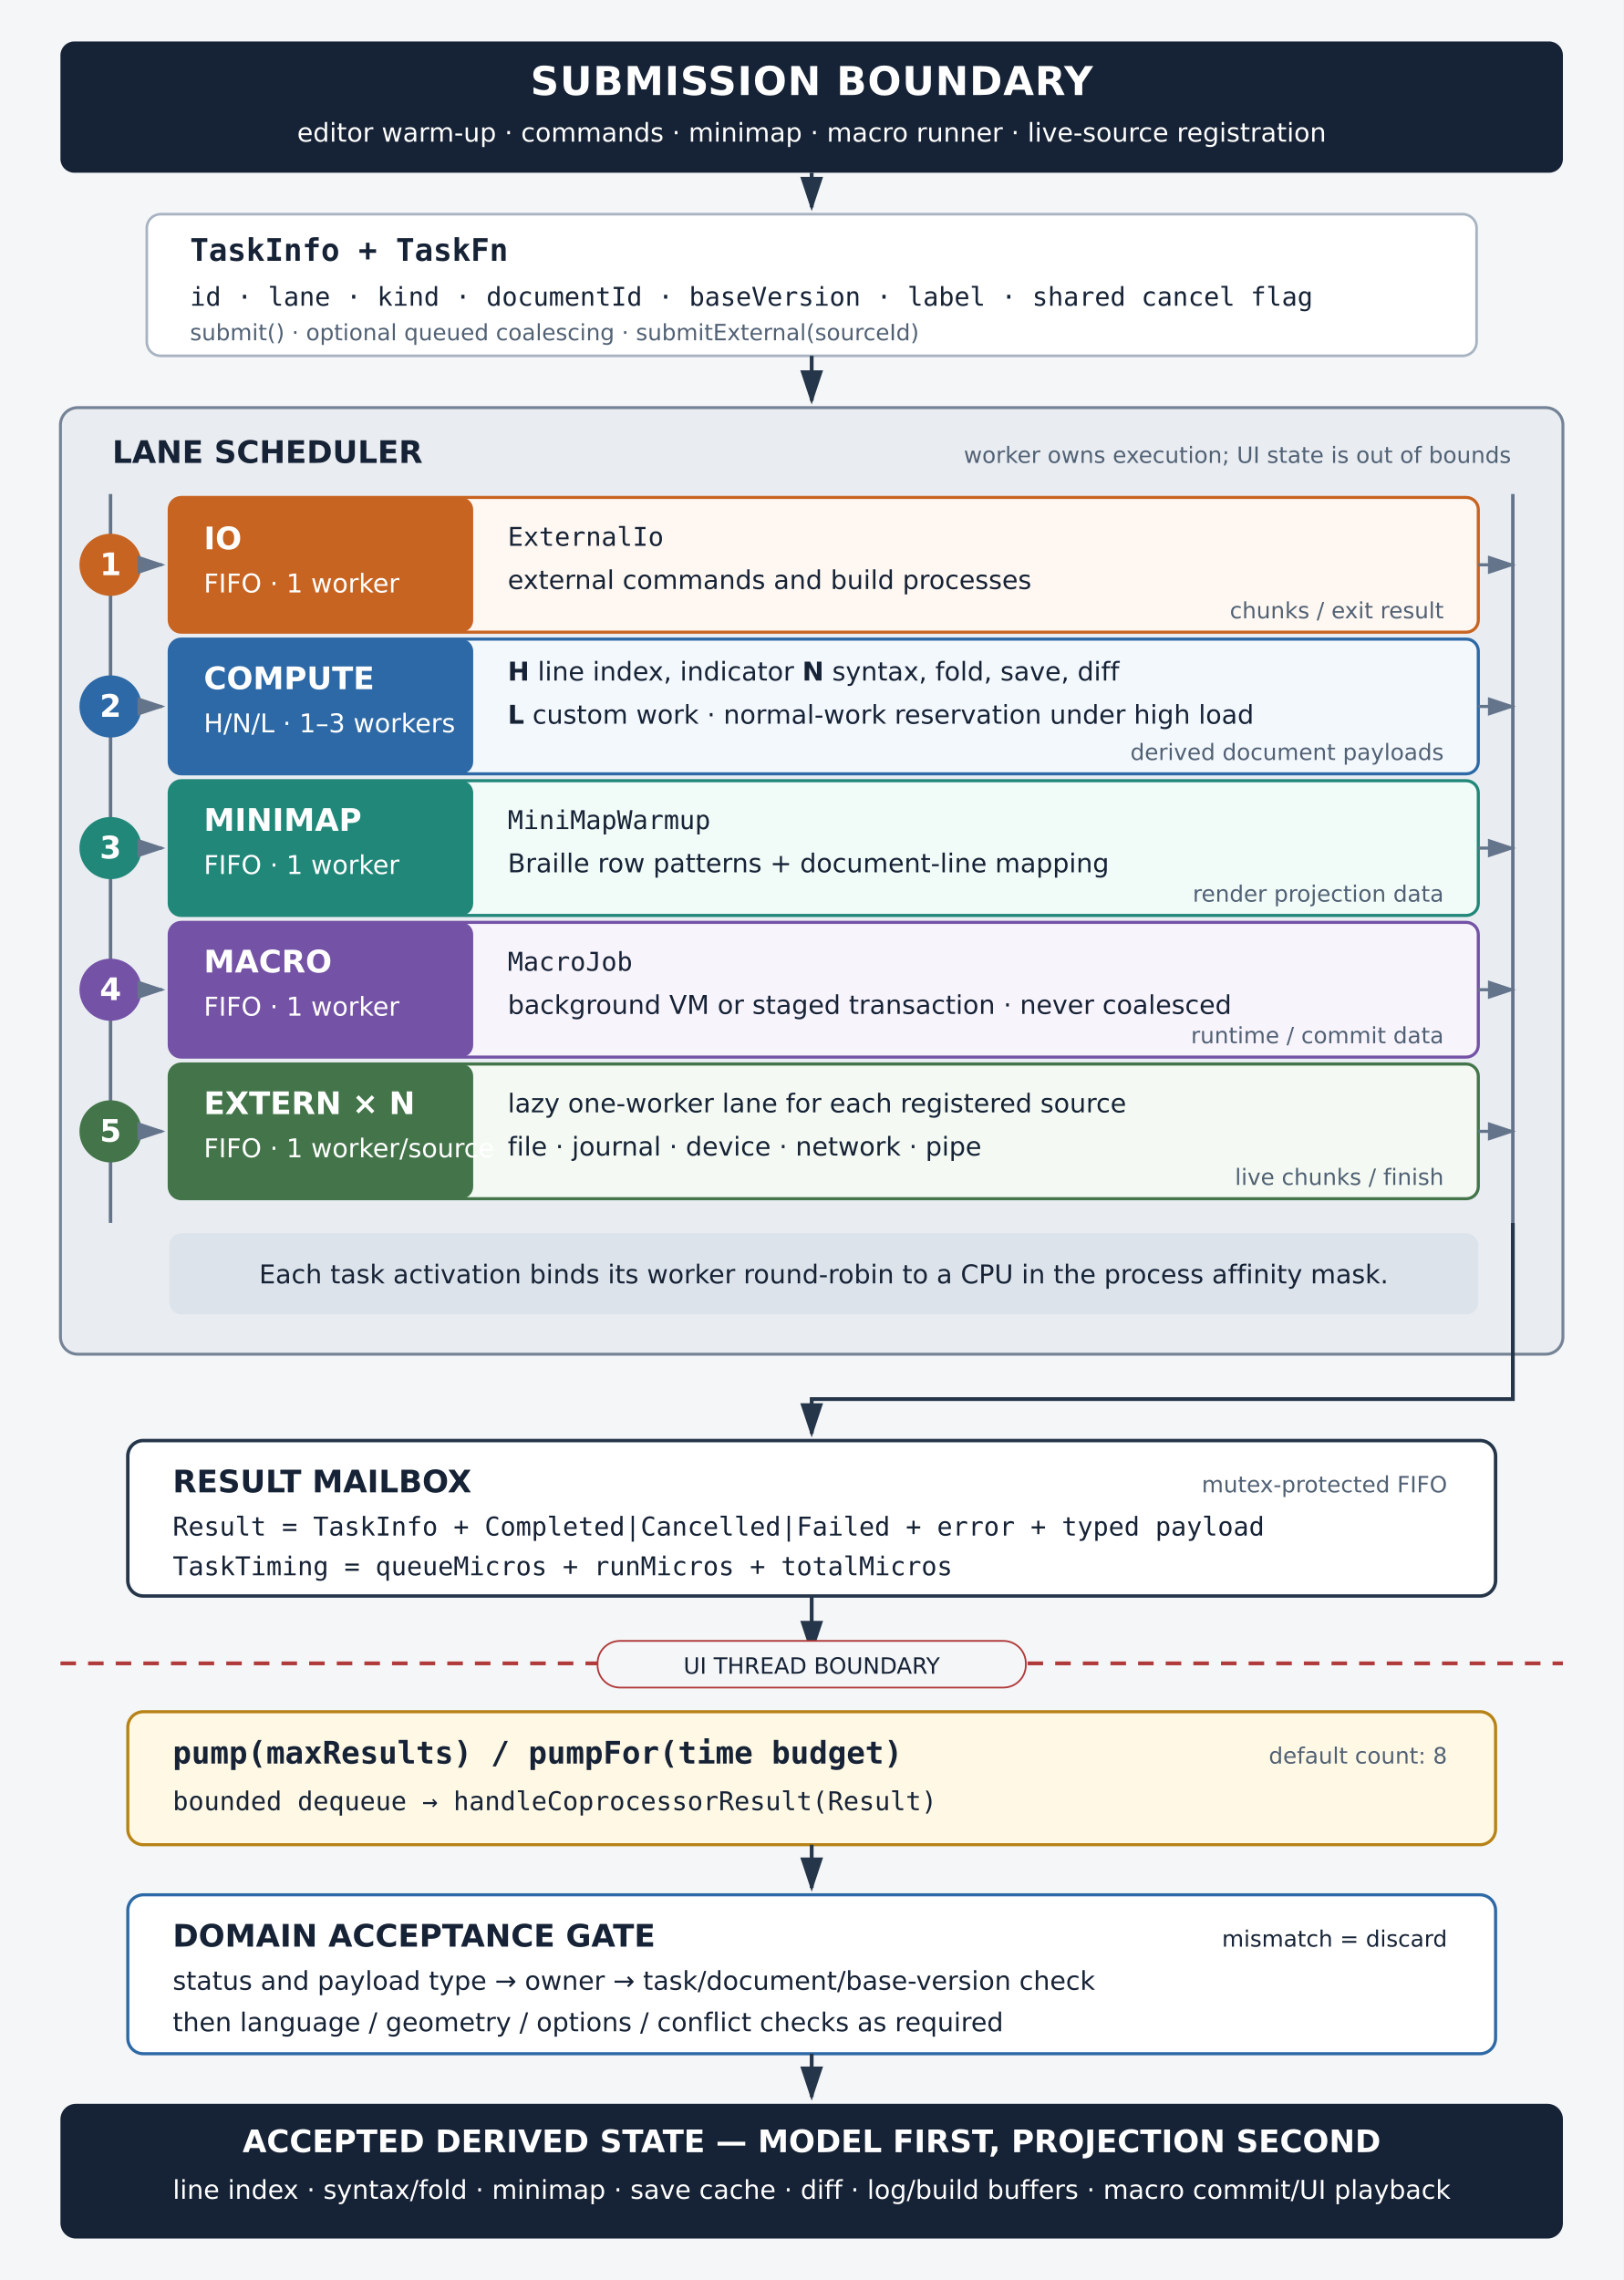
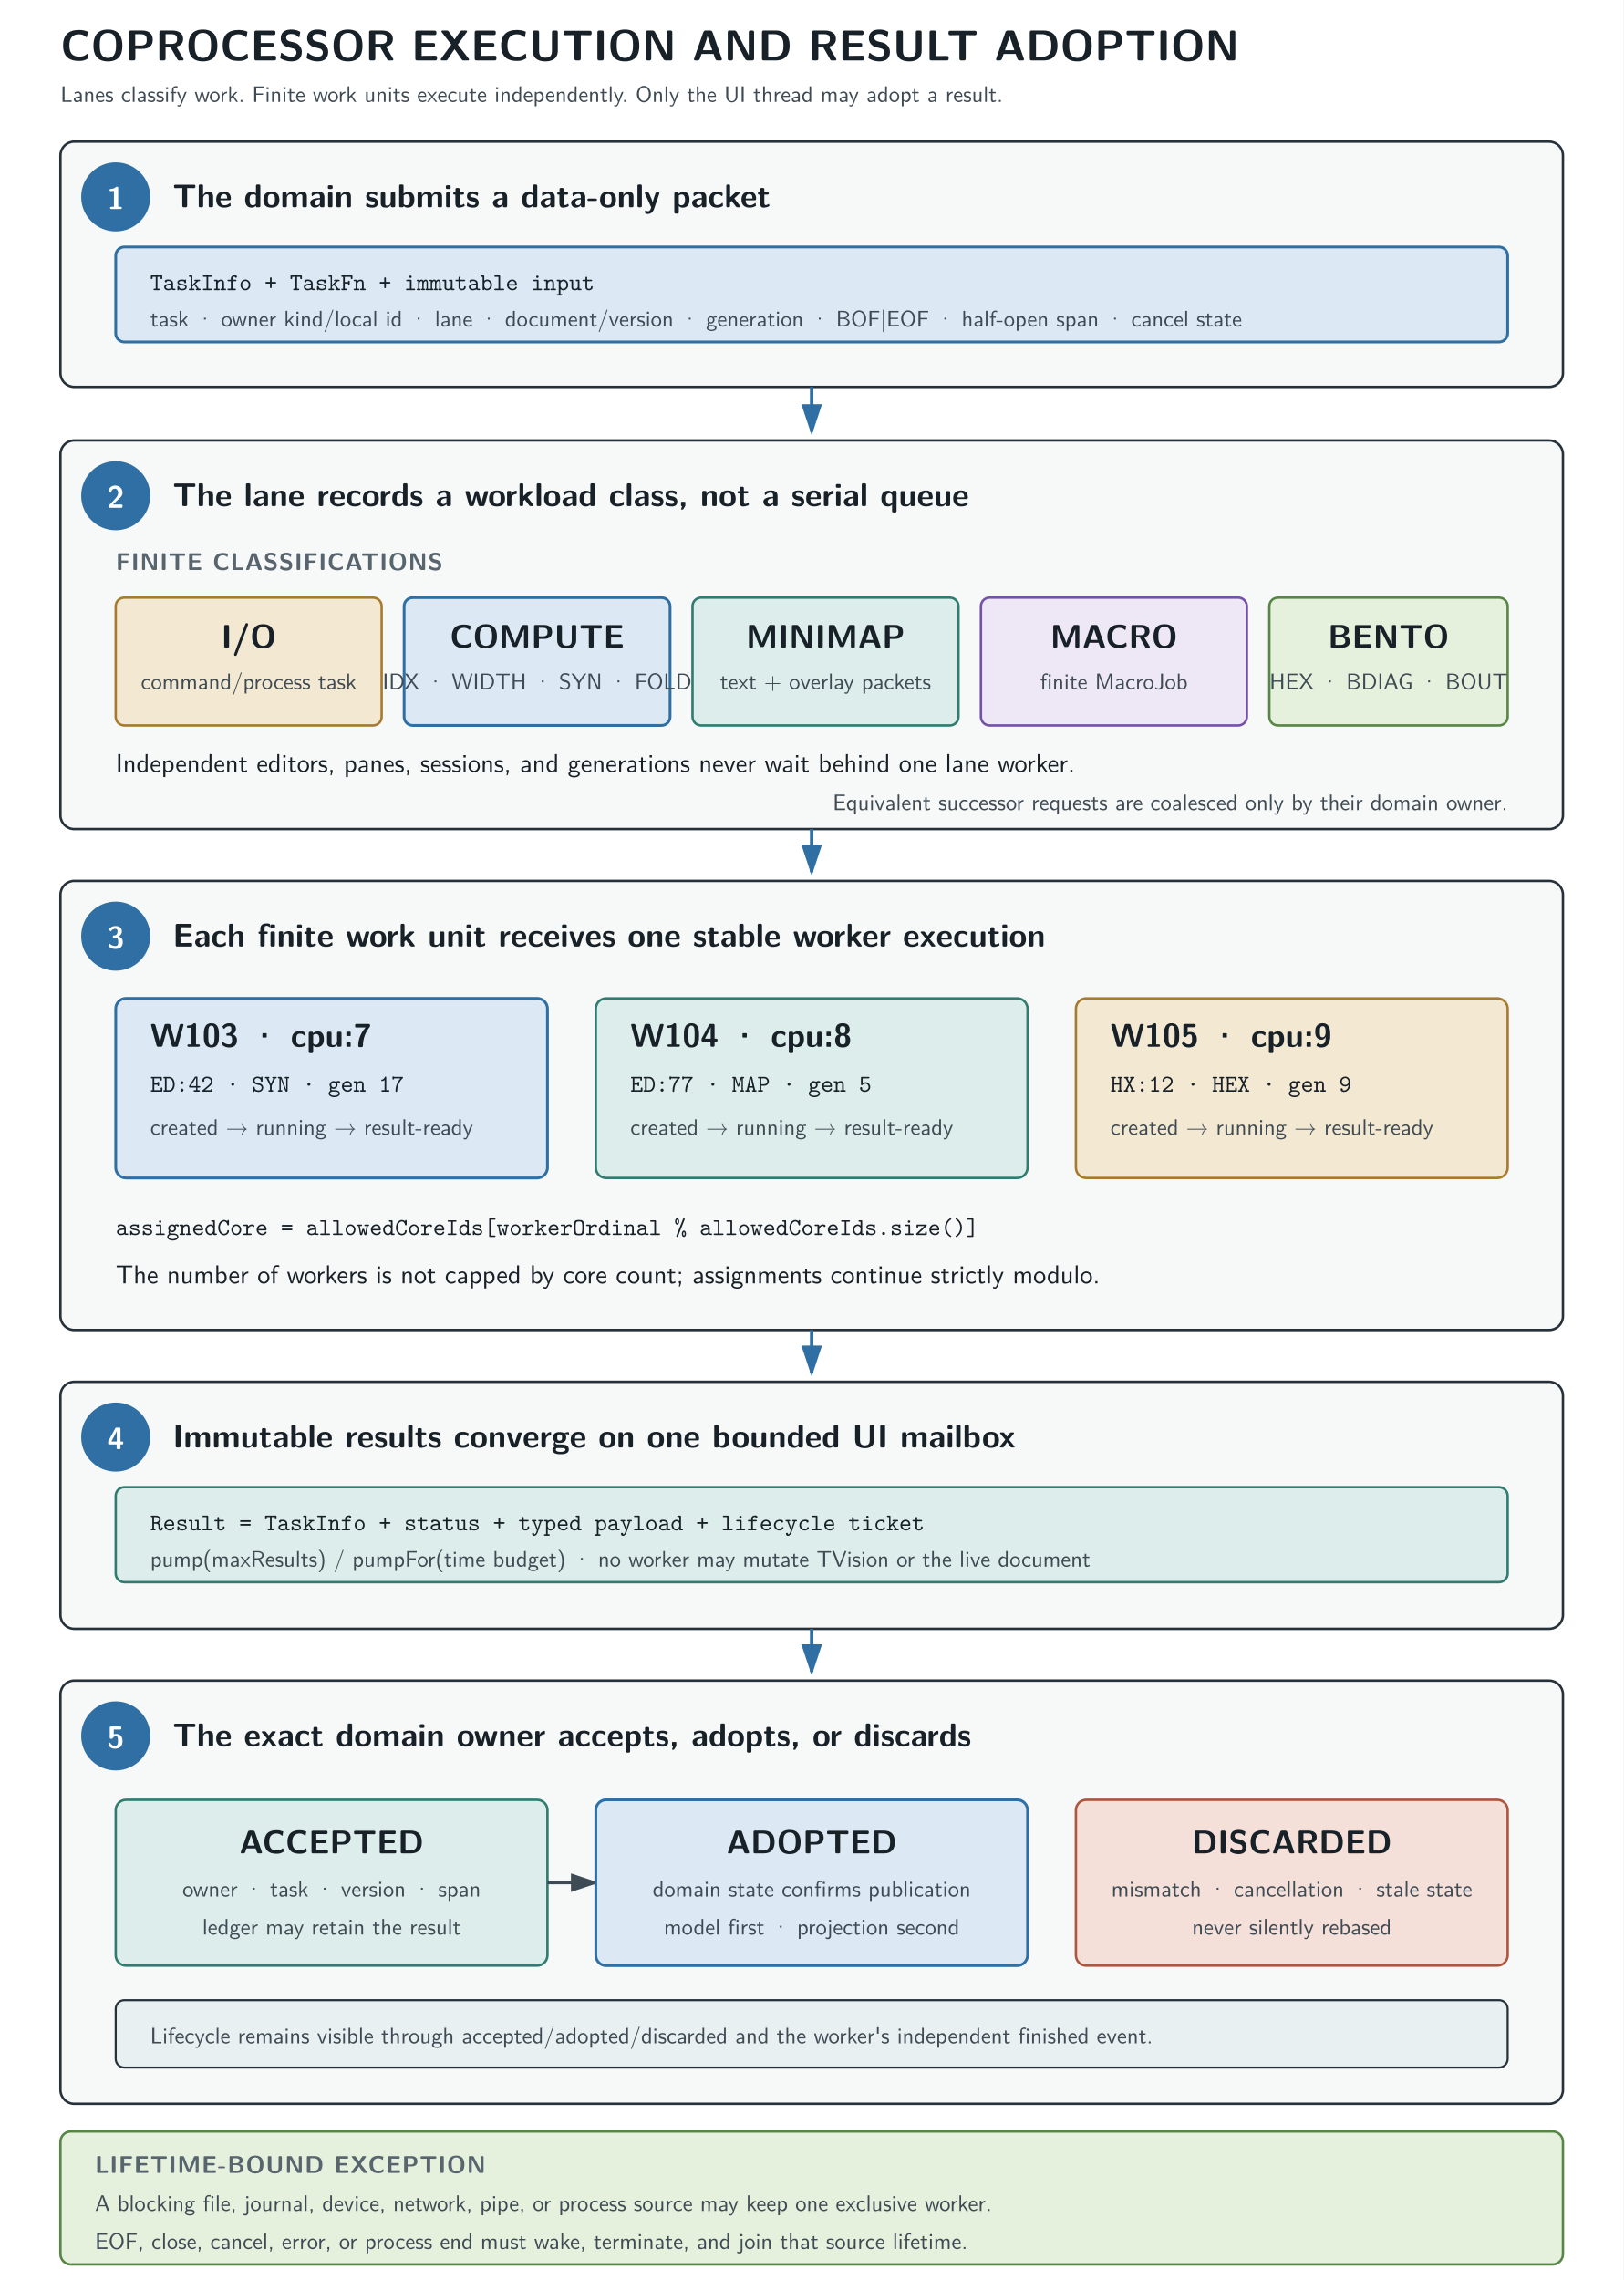
<svg xmlns="http://www.w3.org/2000/svg" width="940" height="1320" viewBox="0 0 940 1320" role="img" aria-labelledby="title desc">
  <defs>
    <marker id="arrow" markerWidth="10" markerHeight="10" refX="8" refY="3" orient="auto" markerUnits="strokeWidth">
-       <path d="M0,0 L0,6 L9,3 z" fill="#26364a" />
+       <path d="M0,0 L0,6 L9,3 z" fill="#3f4b54" />
    </marker>
-     <marker id="arrowLight" markerWidth="10" markerHeight="10" refX="8" refY="3" orient="auto" markerUnits="strokeWidth">
-       <path d="M0,0 L0,6 L9,3 z" fill="#64748b" />
+     <marker id="arrowBlue" markerWidth="10" markerHeight="10" refX="8" refY="3" orient="auto" markerUnits="strokeWidth">
+       <path d="M0,0 L0,6 L9,3 z" fill="#2f6fa3" />
    </marker>
    <style>
-       .sans { font-family: "DejaVu Sans", Arial, sans-serif; fill: #162235; }
-       .mono { font-family: "DejaVu Sans Mono", Consolas, monospace; fill: #162235; }
-       .title { font-size: 23px; font-weight: 700; letter-spacing: .5px; }
-       .head { font-size: 18px; font-weight: 700; }
-       .lane { font-size: 18px; font-weight: 700; }
-       .body { font-size: 15px; }
-       .small { font-size: 13px; }
-       .inverse { fill: #ffffff; }
-       .muted { fill: #516174; }
-       .card { fill: #ffffff; stroke: #a8b3c1; stroke-width: 1.5; }
-       .flow { fill: none; stroke: #26364a; stroke-width: 2.2; marker-end: url(#arrow); }
-       .branch { fill: none; stroke: #64748b; stroke-width: 1.8; marker-end: url(#arrowLight); }
-       .bus { fill: none; stroke: #64748b; stroke-width: 2; }
+       .title { font: 700 25px 'Latin Modern Sans', 'DejaVu Sans', sans-serif; fill: #182128; }
+       .panel-title { font: 700 19px 'Latin Modern Sans', 'DejaVu Sans', sans-serif; fill: #182128; }
+       .heading { font: 700 14px 'Latin Modern Sans', 'DejaVu Sans', sans-serif; fill: #59656e; letter-spacing: 0.4px; }
+       .body { font: 15px 'Latin Modern Sans', 'DejaVu Sans', sans-serif; fill: #182128; }
+       .small { font: 13px 'Latin Modern Sans', 'DejaVu Sans', sans-serif; fill: #3f4b54; }
+       .code { font: 14px 'Latin Modern Mono', 'DejaVu Sans Mono', monospace; fill: #182128; }
+       .badge { font: 700 18px 'Latin Modern Sans', 'DejaVu Sans', sans-serif; fill: #ffffff; text-anchor: middle; }
+       .box { fill: #f7f8f8; stroke: #27313a; stroke-width: 1.4; }
+       .flow { fill: none; stroke: #3f4b54; stroke-width: 1.8; marker-end: url(#arrow); }
+       .flow-blue { fill: none; stroke: #2f6fa3; stroke-width: 2; marker-end: url(#arrowBlue); }
+       .blue { fill: #dce8f4; stroke: #2f6fa3; stroke-width: 1.6; }
+       .green { fill: #dcedeb; stroke: #317c70; stroke-width: 1.4; }
+       .lime { fill: #e5f0dd; stroke: #588646; stroke-width: 1.4; }
+       .gold { fill: #f3e8d1; stroke: #a77b2f; stroke-width: 1.4; }
+       .red { fill: #f4dfd9; stroke: #ad563e; stroke-width: 1.4; }
    </style>
  </defs>
-   <rect width="940" height="1320" fill="#f4f6f8" />
-   <rect x="35" y="24" width="870" height="76" rx="8" fill="#162235" />
-   <text x="470" y="55" text-anchor="middle" class="sans title inverse">SUBMISSION BOUNDARY</text>
-   <text x="470" y="82" text-anchor="middle" class="sans body inverse">editor warm-up · commands · minimap · macro runner · live-source registration</text>
-   <path d="M470 100 L470 120" class="flow" />
-   <rect x="85" y="124" width="770" height="82" rx="8" class="card" />
-   <text x="110" y="151" class="mono head">TaskInfo + TaskFn</text>
-   <text x="110" y="177" class="mono body">id · lane · kind · documentId · baseVersion · label · shared cancel flag</text>
-   <text x="110" y="197" class="sans small muted">submit() · optional queued coalescing · submitExternal(sourceId)</text>
-   <path d="M470 206 L470 232" class="flow" />
-   <rect x="35" y="236" width="870" height="548" rx="10" fill="#e9edf2" stroke="#758396" stroke-width="1.7" />
-   <text x="65" y="268" class="sans head">LANE SCHEDULER</text>
-   <text x="875" y="268" text-anchor="end" class="sans small muted">worker owns execution; UI state is out of bounds</text>
-   <path d="M64 286 L64 708" class="bus" />
-   <path d="M876 286 L876 708" class="bus" />
-   <circle cx="64" cy="327" r="18" fill="#c86422" />
-   <text x="64" y="333" text-anchor="middle" class="sans head inverse">1</text>
-   <path d="M82 327 L94 327" class="branch" />
-   <rect x="98" y="288" width="758" height="78" rx="7" fill="#fff8f2" stroke="#c86422" stroke-width="1.8" />
-   <rect x="98" y="288" width="176" height="78" rx="7" fill="#c86422" />
-   <text x="118" y="318" class="sans lane inverse">IO</text>
-   <text x="118" y="343" class="sans body inverse">FIFO · 1 worker</text>
-   <text x="294" y="316" class="mono body">ExternalIo</text>
-   <text x="294" y="341" class="sans body">external commands and build processes</text>
-   <text x="836" y="358" text-anchor="end" class="sans small muted">chunks / exit result</text>
-   <path d="M856 327 L876 327" class="branch" />
-   <circle cx="64" cy="409" r="18" fill="#2d69a6" />
-   <text x="64" y="415" text-anchor="middle" class="sans head inverse">2</text>
-   <path d="M82 409 L94 409" class="branch" />
-   <rect x="98" y="370" width="758" height="78" rx="7" fill="#f3f8fd" stroke="#2d69a6" stroke-width="1.8" />
-   <rect x="98" y="370" width="176" height="78" rx="7" fill="#2d69a6" />
-   <text x="118" y="399" class="sans lane inverse">COMPUTE</text>
-   <text x="118" y="424" class="sans body inverse">H/N/L · 1–3 workers</text>
-   <text x="294" y="394" class="sans body">
-     <tspan font-weight="700">H</tspan> line index, indicator   <tspan font-weight="700">N</tspan> syntax, fold, save, diff</text>
-   <text x="294" y="419" class="sans body">
-     <tspan font-weight="700">L</tspan> custom work · normal-work reservation under high load</text>
-   <text x="836" y="440" text-anchor="end" class="sans small muted">derived document payloads</text>
-   <path d="M856 409 L876 409" class="branch" />
-   <circle cx="64" cy="491" r="18" fill="#218779" />
-   <text x="64" y="497" text-anchor="middle" class="sans head inverse">3</text>
-   <path d="M82 491 L94 491" class="branch" />
-   <rect x="98" y="452" width="758" height="78" rx="7" fill="#f1fbf8" stroke="#218779" stroke-width="1.8" />
-   <rect x="98" y="452" width="176" height="78" rx="7" fill="#218779" />
-   <text x="118" y="481" class="sans lane inverse">MINIMAP</text>
-   <text x="118" y="506" class="sans body inverse">FIFO · 1 worker</text>
-   <text x="294" y="480" class="mono body">MiniMapWarmup</text>
-   <text x="294" y="505" class="sans body">Braille row patterns + document-line mapping</text>
-   <text x="836" y="522" text-anchor="end" class="sans small muted">render projection data</text>
-   <path d="M856 491 L876 491" class="branch" />
-   <circle cx="64" cy="573" r="18" fill="#7452a6" />
-   <text x="64" y="579" text-anchor="middle" class="sans head inverse">4</text>
-   <path d="M82 573 L94 573" class="branch" />
-   <rect x="98" y="534" width="758" height="78" rx="7" fill="#f8f4fc" stroke="#7452a6" stroke-width="1.8" />
-   <rect x="98" y="534" width="176" height="78" rx="7" fill="#7452a6" />
-   <text x="118" y="563" class="sans lane inverse">MACRO</text>
-   <text x="118" y="588" class="sans body inverse">FIFO · 1 worker</text>
-   <text x="294" y="562" class="mono body">MacroJob</text>
-   <text x="294" y="587" class="sans body">background VM or staged transaction · never coalesced</text>
-   <text x="836" y="604" text-anchor="end" class="sans small muted">runtime / commit data</text>
-   <path d="M856 573 L876 573" class="branch" />
-   <circle cx="64" cy="655" r="18" fill="#44754a" />
-   <text x="64" y="661" text-anchor="middle" class="sans head inverse">5</text>
-   <path d="M82 655 L94 655" class="branch" />
-   <rect x="98" y="616" width="758" height="78" rx="7" fill="#f4faf3" stroke="#44754a" stroke-width="1.8" />
-   <rect x="98" y="616" width="176" height="78" rx="7" fill="#44754a" />
-   <text x="118" y="645" class="sans lane inverse">EXTERN × N</text>
-   <text x="118" y="670" class="sans body inverse">FIFO · 1 worker/source</text>
-   <text x="294" y="644" class="sans body">lazy one-worker lane for each registered source</text>
-   <text x="294" y="669" class="sans body">file · journal · device · network · pipe</text>
-   <text x="836" y="686" text-anchor="end" class="sans small muted">live chunks / finish</text>
-   <path d="M856 655 L876 655" class="branch" />
-   <rect x="98" y="714" width="758" height="47" rx="7" fill="#dce3eb" />
-   <text x="477" y="743" text-anchor="middle" class="sans body">Each task activation binds its worker round-robin to a CPU in the process affinity mask.</text>
-   <path d="M876 708 L876 810 L470 810 L470 830" class="flow" />
-   <rect x="74" y="834" width="792" height="90" rx="9" fill="#ffffff" stroke="#26364a" stroke-width="2" />
-   <text x="100" y="864" class="sans head">RESULT MAILBOX</text>
-   <text x="100" y="889" class="mono body">Result = TaskInfo + Completed|Cancelled|Failed + error + typed payload</text>
-   <text x="100" y="912" class="mono body">TaskTiming = queueMicros + runMicros + totalMicros</text>
-   <text x="838" y="864" text-anchor="end" class="sans small muted">mutex-protected FIFO</text>
-   <path d="M470 924 L470 956" class="flow" />
-   <line x1="35" y1="963" x2="905" y2="963" stroke="#b03a3a" stroke-width="2.2" stroke-dasharray="9 7" />
-   <rect x="346" y="950" width="248" height="27" rx="13" fill="#f4f6f8" stroke="#b03a3a" />
-   <text x="470" y="969" text-anchor="middle" class="sans small" fill="#8f2929">UI THREAD BOUNDARY</text>
-   <rect x="74" y="991" width="792" height="77" rx="9" fill="#fff8e5" stroke="#b78316" stroke-width="1.8" />
-   <text x="100" y="1021" class="mono head">pump(maxResults) / pumpFor(time budget)</text>
-   <text x="100" y="1048" class="mono body">bounded dequeue → handleCoprocessorResult(Result)</text>
-   <text x="838" y="1021" text-anchor="end" class="sans small muted">default count: 8</text>
-   <path d="M470 1068 L470 1093" class="flow" />
-   <rect x="74" y="1097" width="792" height="92" rx="9" fill="#ffffff" stroke="#2d69a6" stroke-width="1.8" />
-   <text x="100" y="1127" class="sans head">DOMAIN ACCEPTANCE GATE</text>
-   <text x="100" y="1152" class="sans body">status and payload type → owner → task/document/base-version check</text>
-   <text x="100" y="1176" class="sans body">then language / geometry / options / conflict checks as required</text>
-   <text x="838" y="1127" text-anchor="end" class="sans small" fill="#8f2929">mismatch = discard</text>
-   <path d="M470 1189 L470 1214" class="flow" />
-   <rect x="35" y="1218" width="870" height="78" rx="9" fill="#162235" />
-   <text x="470" y="1246" text-anchor="middle" class="sans head inverse">ACCEPTED DERIVED STATE — MODEL FIRST, PROJECTION SECOND</text>
-   <text x="470" y="1273" text-anchor="middle" class="sans body inverse">line index · syntax/fold · minimap · save cache · diff · log/build buffers · macro commit/UI playback</text>
+   <rect width="940" height="1320" fill="#ffffff" />
+   <text x="35" y="35" class="title">COPROCESSOR EXECUTION AND RESULT ADOPTION</text>
+   <text x="35" y="59" class="small">Lanes classify work. Finite work units execute independently. Only the UI thread may adopt a result.</text>
+   <rect x="35" y="82" width="870" height="142" rx="8" class="box" />
+   <circle cx="67" cy="114" r="20" fill="#2f6fa3" />
+   <text x="67" y="121" class="badge">1</text>
+   <text x="100" y="120" class="panel-title">The domain submits a data-only packet</text>
+   <rect x="67" y="143" width="806" height="55" rx="5" class="blue" />
+   <text x="87" y="168" class="code">TaskInfo + TaskFn + immutable input</text>
+   <text x="87" y="189" class="small">task · owner kind/local id · lane · document/version · generation · BOF|EOF · half-open span · cancel state</text>
+   <path d="M470 224 L470 250" class="flow-blue" />
+   <rect x="35" y="255" width="870" height="225" rx="8" class="box" />
+   <circle cx="67" cy="287" r="20" fill="#2f6fa3" />
+   <text x="67" y="294" class="badge">2</text>
+   <text x="100" y="293" class="panel-title">The lane records a workload class, not a serial queue</text>
+   <text x="67" y="330" class="heading">FINITE CLASSIFICATIONS</text>
+   <rect x="67" y="346" width="154" height="74" rx="5" class="gold" />
+   <text x="144" y="375" class="panel-title" text-anchor="middle">I/O</text>
+   <text x="144" y="399" class="small" text-anchor="middle">command/process task</text>
+   <rect x="234" y="346" width="154" height="74" rx="5" class="blue" />
+   <text x="311" y="375" class="panel-title" text-anchor="middle">COMPUTE</text>
+   <text x="311" y="399" class="small" text-anchor="middle">IDX · WIDTH · SYN · FOLD</text>
+   <rect x="401" y="346" width="154" height="74" rx="5" class="green" />
+   <text x="478" y="375" class="panel-title" text-anchor="middle">MINIMAP</text>
+   <text x="478" y="399" class="small" text-anchor="middle">text + overlay packets</text>
+   <rect x="568" y="346" width="154" height="74" rx="5" fill="#eee7f5" stroke="#7452a6" stroke-width="1.4" />
+   <text x="645" y="375" class="panel-title" text-anchor="middle">MACRO</text>
+   <text x="645" y="399" class="small" text-anchor="middle">finite MacroJob</text>
+   <rect x="735" y="346" width="138" height="74" rx="5" class="lime" />
+   <text x="804" y="375" class="panel-title" text-anchor="middle">BENTO</text>
+   <text x="804" y="399" class="small" text-anchor="middle">HEX · BDIAG · BOUT</text>
+   <text x="67" y="447" class="body">Independent editors, panes, sessions, and generations never wait behind one lane worker.</text>
+   <text x="873" y="469" text-anchor="end" class="small">Equivalent successor requests are coalesced only by their domain owner.</text>
+   <path d="M470 480 L470 505" class="flow-blue" />
+   <rect x="35" y="510" width="870" height="260" rx="8" class="box" />
+   <circle cx="67" cy="542" r="20" fill="#2f6fa3" />
+   <text x="67" y="549" class="badge">3</text>
+   <text x="100" y="548" class="panel-title">Each finite work unit receives one stable worker execution</text>
+   <rect x="67" y="578" width="250" height="104" rx="6" class="blue" />
+   <text x="87" y="606" class="panel-title">W103 · cpu:7</text>
+   <text x="87" y="632" class="code">ED:42 · SYN · gen 17</text>
+   <text x="87" y="657" class="small">created → running → result-ready</text>
+   <rect x="345" y="578" width="250" height="104" rx="6" class="green" />
+   <text x="365" y="606" class="panel-title">W104 · cpu:8</text>
+   <text x="365" y="632" class="code">ED:77 · MAP · gen 5</text>
+   <text x="365" y="657" class="small">created → running → result-ready</text>
+   <rect x="623" y="578" width="250" height="104" rx="6" class="gold" />
+   <text x="643" y="606" class="panel-title">W105 · cpu:9</text>
+   <text x="643" y="632" class="code">HX:12 · HEX · gen 9</text>
+   <text x="643" y="657" class="small">created → running → result-ready</text>
+   <text x="67" y="715" class="code">assignedCore = allowedCoreIds[workerOrdinal % allowedCoreIds.size()]</text>
+   <text x="67" y="743" class="body">The number of workers is not capped by core count; assignments continue strictly modulo.</text>
+   <path d="M470 770 L470 795" class="flow-blue" />
+   <rect x="35" y="800" width="870" height="143" rx="8" class="box" />
+   <circle cx="67" cy="832" r="20" fill="#2f6fa3" />
+   <text x="67" y="839" class="badge">4</text>
+   <text x="100" y="838" class="panel-title">Immutable results converge on one bounded UI mailbox</text>
+   <rect x="67" y="861" width="806" height="55" rx="5" class="green" />
+   <text x="87" y="886" class="code">Result = TaskInfo + status + typed payload + lifecycle ticket</text>
+   <text x="87" y="907" class="small">pump(maxResults) / pumpFor(time budget) · no worker may mutate TVision or the live document</text>
+   <path d="M470 943 L470 968" class="flow-blue" />
+   <rect x="35" y="973" width="870" height="245" rx="8" class="box" />
+   <circle cx="67" cy="1005" r="20" fill="#2f6fa3" />
+   <text x="67" y="1012" class="badge">5</text>
+   <text x="100" y="1011" class="panel-title">The exact domain owner accepts, adopts, or discards</text>
+   <rect x="67" y="1042" width="250" height="96" rx="6" class="green" />
+   <text x="192" y="1073" class="panel-title" text-anchor="middle">ACCEPTED</text>
+   <text x="192" y="1098" class="small" text-anchor="middle">owner · task · version · span</text>
+   <text x="192" y="1120" class="small" text-anchor="middle">ledger may retain the result</text>
+   <path d="M317 1090 L345 1090" class="flow" />
+   <rect x="345" y="1042" width="250" height="96" rx="6" class="blue" />
+   <text x="470" y="1073" class="panel-title" text-anchor="middle">ADOPTED</text>
+   <text x="470" y="1098" class="small" text-anchor="middle">domain state confirms publication</text>
+   <text x="470" y="1120" class="small" text-anchor="middle">model first · projection second</text>
+   <rect x="623" y="1042" width="250" height="96" rx="6" class="red" />
+   <text x="748" y="1073" class="panel-title" text-anchor="middle">DISCARDED</text>
+   <text x="748" y="1098" class="small" text-anchor="middle">mismatch · cancellation · stale state</text>
+   <text x="748" y="1120" class="small" text-anchor="middle">never silently rebased</text>
+   <rect x="67" y="1158" width="806" height="39" rx="5" fill="#e8f0f2" stroke="#27313a" stroke-width="1.2" />
+   <text x="87" y="1183" class="small">Lifecycle remains visible through accepted/adopted/discarded and the worker's independent finished event.</text>
+   <rect x="35" y="1234" width="870" height="77" rx="6" class="lime" />
+   <text x="55" y="1258" class="heading">LIFETIME-BOUND EXCEPTION</text>
+   <text x="55" y="1280" class="small">A blocking file, journal, device, network, pipe, or process source may keep one exclusive worker.</text>
+   <text x="55" y="1302" class="small">EOF, close, cancel, error, or process end must wake, terminate, and join that source lifetime.</text>
</svg>
